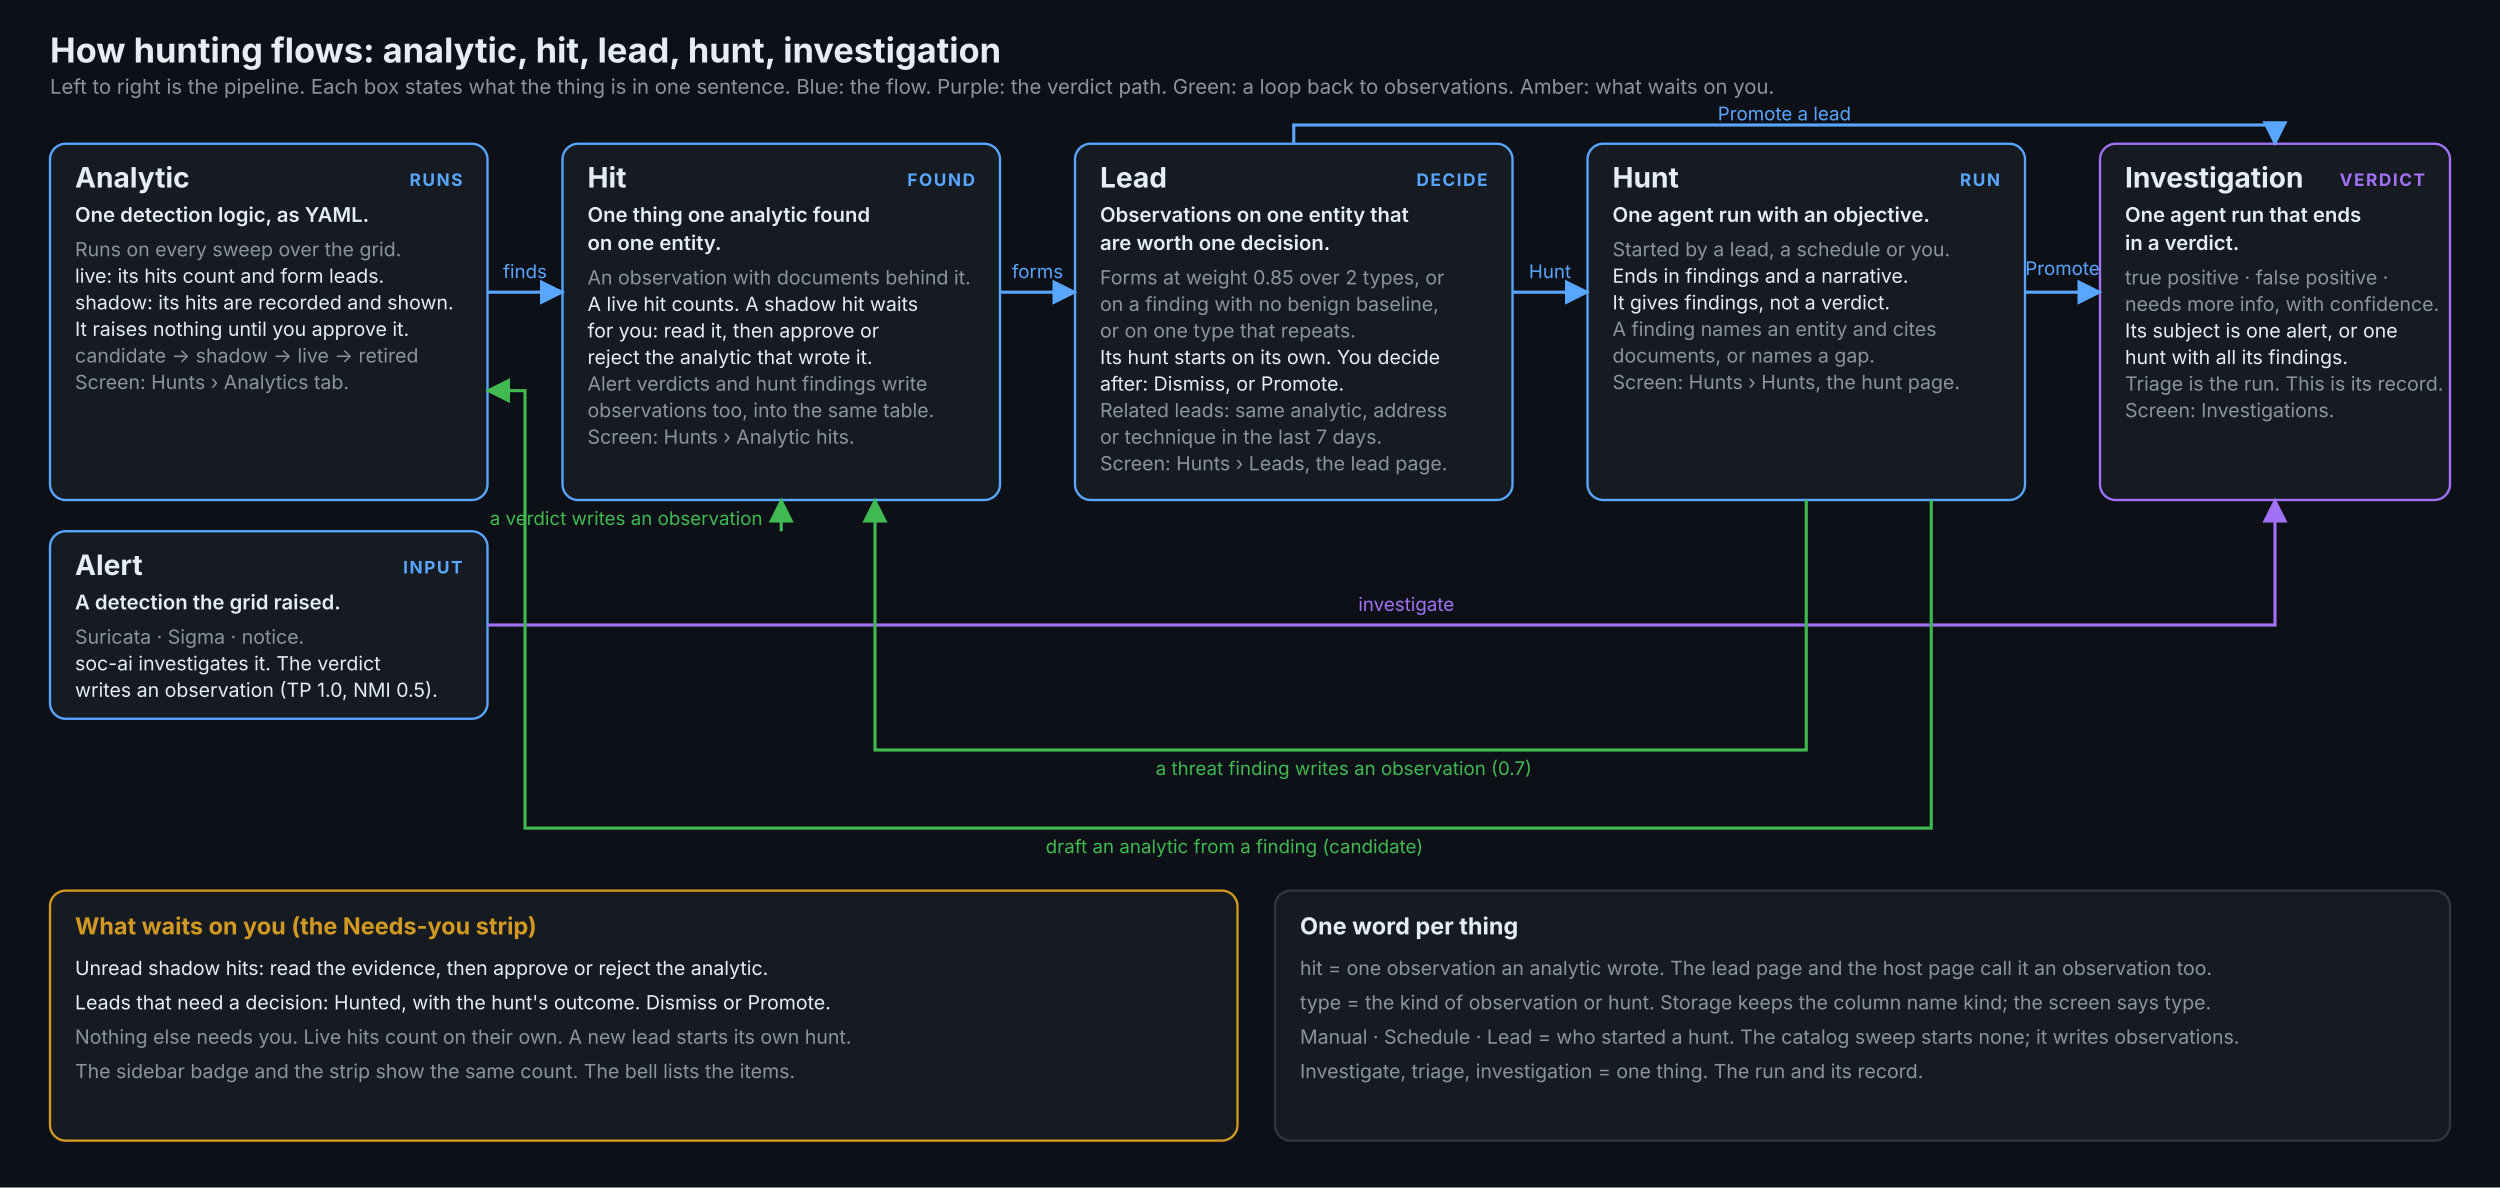
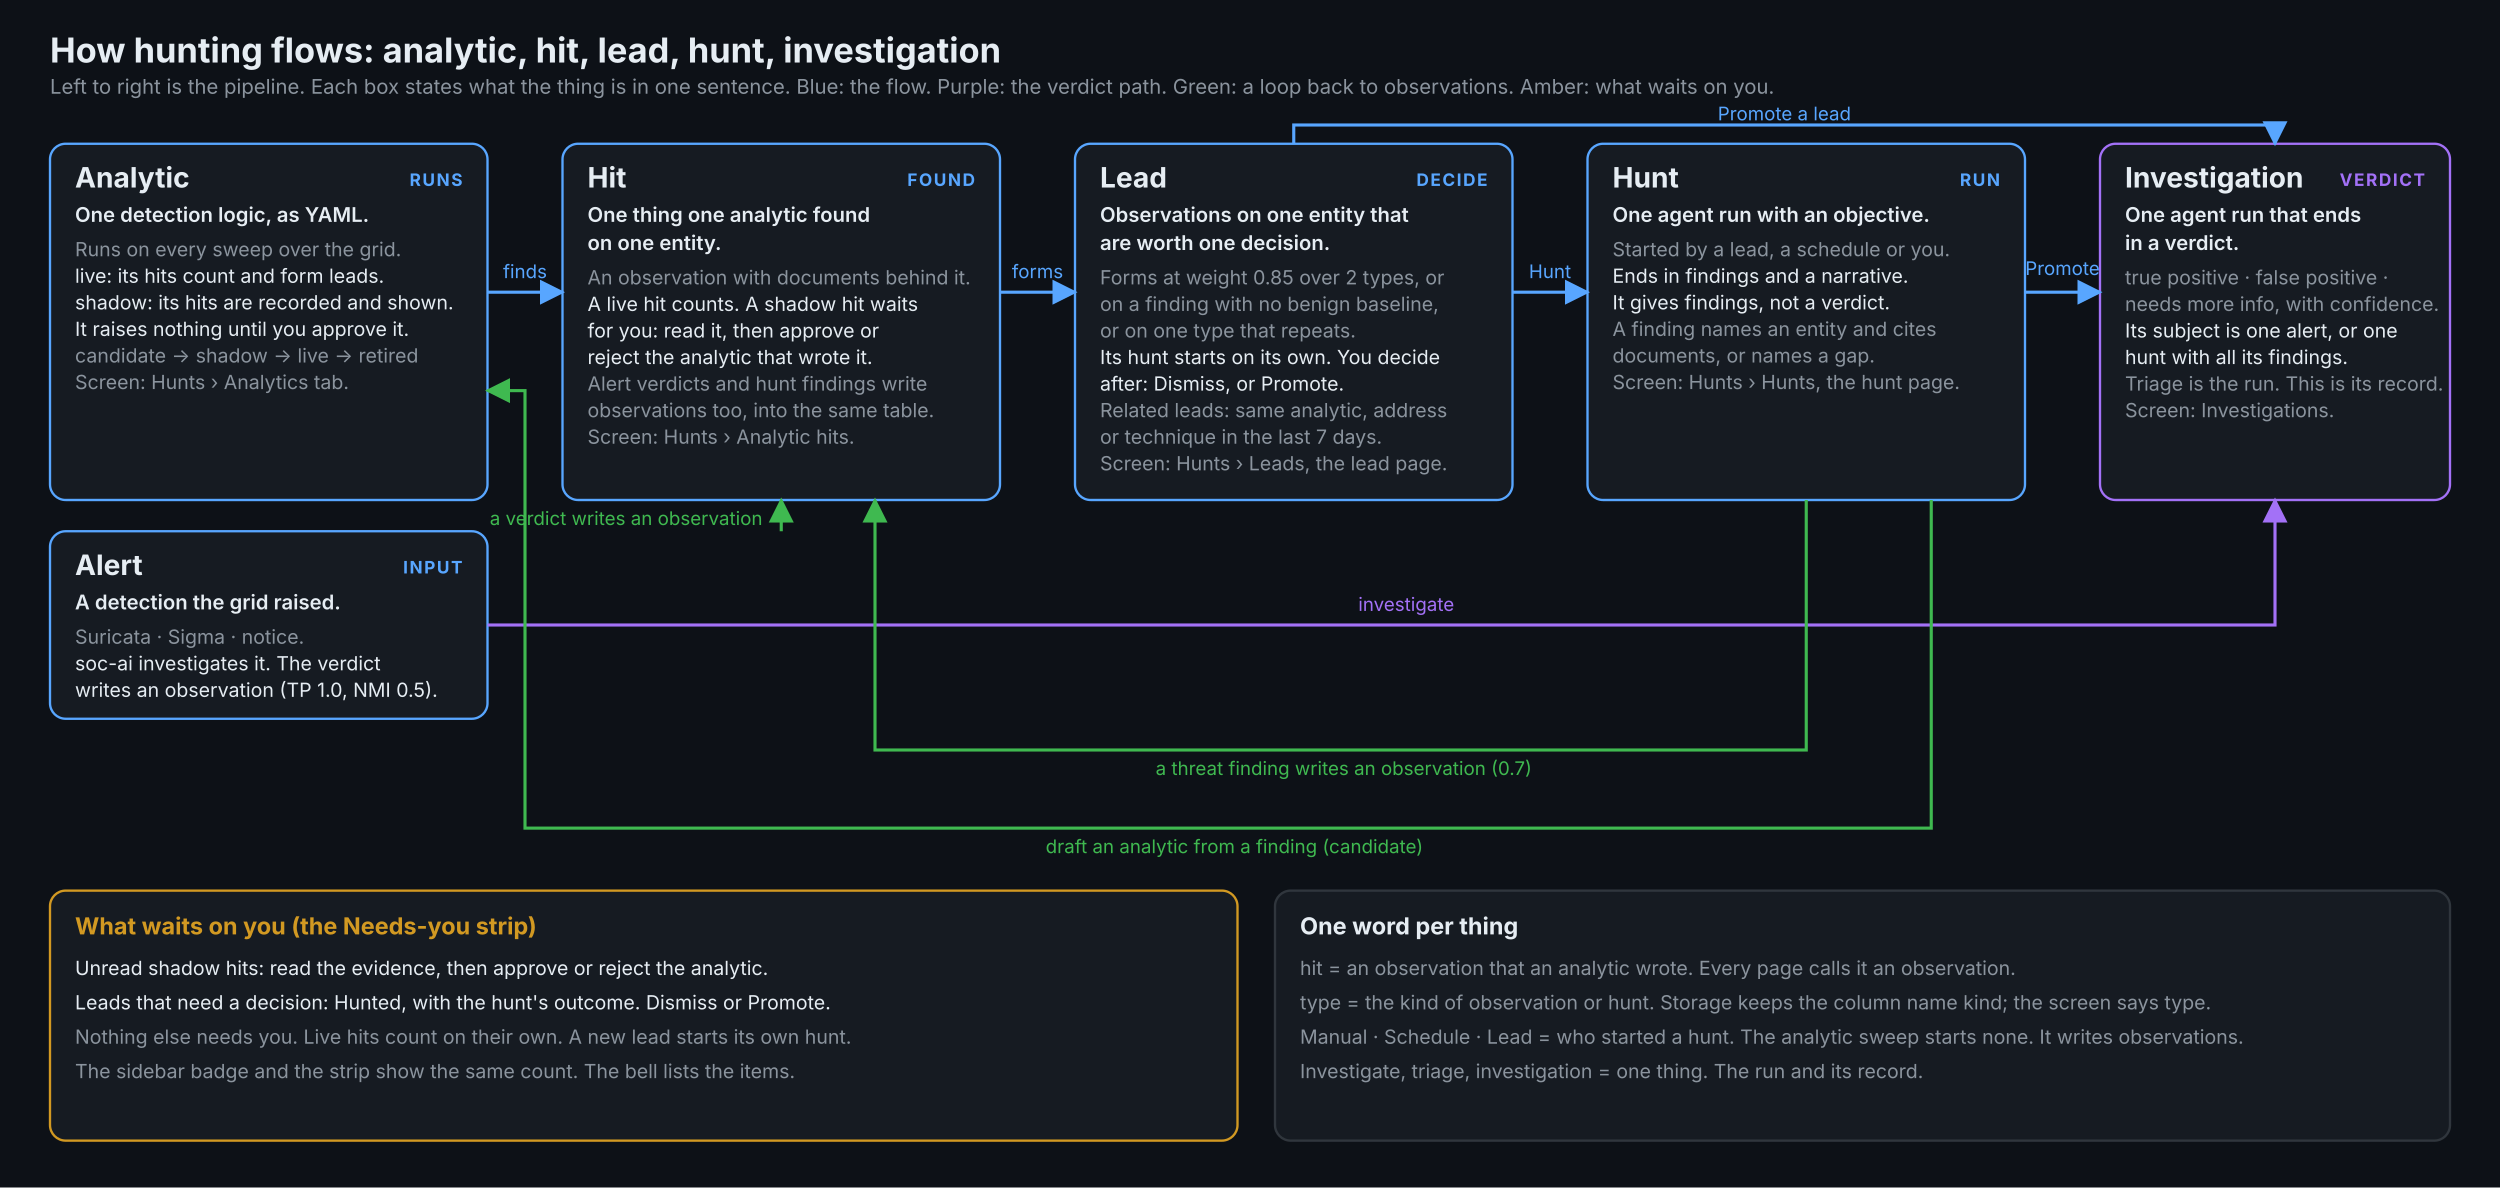
<svg xmlns="http://www.w3.org/2000/svg" width="1600" height="760" viewBox="0 0 1600 760" font-family="Inter, system-ui, -apple-system, Segoe UI, sans-serif">
  <defs>
    <marker id="arrow-blue" viewBox="0 0 10 10" refX="9" refY="5" markerWidth="8" markerHeight="8" orient="auto-start-reverse">
      <path d="M0,0 L10,5 L0,10 z" fill="#58a6ff" />
    </marker>
    <marker id="arrow-amber" viewBox="0 0 10 10" refX="9" refY="5" markerWidth="8" markerHeight="8" orient="auto-start-reverse">
      <path d="M0,0 L10,5 L0,10 z" fill="#d29922" />
    </marker>
    <marker id="arrow-green" viewBox="0 0 10 10" refX="9" refY="5" markerWidth="8" markerHeight="8" orient="auto-start-reverse">
      <path d="M0,0 L10,5 L0,10 z" fill="#3fb950" />
    </marker>
    <marker id="arrow-purple" viewBox="0 0 10 10" refX="9" refY="5" markerWidth="8" markerHeight="8" orient="auto-start-reverse">
      <path d="M0,0 L10,5 L0,10 z" fill="#a371f7" />
    </marker>
  </defs>
  <rect width="1600" height="760" fill="#0d1117" />
  <text x="32" y="40" font-size="22" font-weight="700" fill="#e6edf3">How hunting flows: analytic, hit, lead, hunt, investigation</text>
  <text x="32" y="60" font-size="13" fill="#8b949e">Left to right is the pipeline. Each box states what the thing is in one sentence. Blue: the flow. Purple: the verdict path. Green: a loop back to observations. Amber: what waits on you.</text>
  <rect x="32" y="92" width="280" height="228" rx="10" fill="#161b22" stroke="#58a6ff" stroke-width="1.5" />
  <text x="48" y="120" font-size="18" font-weight="700" fill="#e6edf3">Analytic</text>
  <text x="296" y="119" font-size="11" font-weight="700" fill="#58a6ff" text-anchor="end" letter-spacing="1">RUNS</text>
  <text x="48" y="142" font-size="13" font-weight="600" fill="#e6edf3">One detection logic, as YAML.</text>
  <text x="48" y="164" font-size="12.5" fill="#8b949e">Runs on every sweep over the grid.</text>
  <text x="48" y="181" font-size="12.5" fill="#e6edf3">live: its hits count and form leads.</text>
  <text x="48" y="198" font-size="12.5" fill="#e6edf3">shadow: its hits are recorded and shown.</text>
  <text x="48" y="215" font-size="12.5" fill="#e6edf3">It raises nothing until you approve it.</text>
  <text x="48" y="232" font-size="12.5" fill="#8b949e">candidate → shadow → live → retired</text>
  <text x="48" y="249" font-size="12.5" fill="#8b949e">Screen: Hunts › Analytics tab.</text>
  <rect x="360" y="92" width="280" height="228" rx="10" fill="#161b22" stroke="#58a6ff" stroke-width="1.5" />
  <text x="376" y="120" font-size="18" font-weight="700" fill="#e6edf3">Hit</text>
  <text x="624" y="119" font-size="11" font-weight="700" fill="#58a6ff" text-anchor="end" letter-spacing="1">FOUND</text>
  <text x="376" y="142" font-size="13" font-weight="600" fill="#e6edf3">One thing one analytic found</text>
  <text x="376" y="160" font-size="13" font-weight="600" fill="#e6edf3">on one entity.</text>
  <text x="376" y="182" font-size="12.5" fill="#8b949e">An observation with documents behind it.</text>
  <text x="376" y="199" font-size="12.5" fill="#e6edf3">A live hit counts. A shadow hit waits</text>
  <text x="376" y="216" font-size="12.5" fill="#e6edf3">for you: read it, then approve or</text>
  <text x="376" y="233" font-size="12.5" fill="#e6edf3">reject the analytic that wrote it.</text>
  <text x="376" y="250" font-size="12.5" fill="#8b949e">Alert verdicts and hunt findings write</text>
  <text x="376" y="267" font-size="12.5" fill="#8b949e">observations too, into the same table.</text>
  <text x="376" y="284" font-size="12.5" fill="#8b949e">Screen: Hunts › Analytic hits.</text>
  <rect x="688" y="92" width="280" height="228" rx="10" fill="#161b22" stroke="#58a6ff" stroke-width="1.5" />
  <text x="704" y="120" font-size="18" font-weight="700" fill="#e6edf3">Lead</text>
  <text x="952" y="119" font-size="11" font-weight="700" fill="#58a6ff" text-anchor="end" letter-spacing="1">DECIDE</text>
  <text x="704" y="142" font-size="13" font-weight="600" fill="#e6edf3">Observations on one entity that</text>
  <text x="704" y="160" font-size="13" font-weight="600" fill="#e6edf3">are worth one decision.</text>
  <text x="704" y="182" font-size="12.5" fill="#8b949e">Forms at weight 0.85 over 2 types, or</text>
  <text x="704" y="199" font-size="12.5" fill="#8b949e">on a finding with no benign baseline,</text>
  <text x="704" y="216" font-size="12.5" fill="#8b949e">or on one type that repeats.</text>
  <text x="704" y="233" font-size="12.5" fill="#e6edf3">Its hunt starts on its own. You decide</text>
  <text x="704" y="250" font-size="12.5" fill="#e6edf3">after: Dismiss, or Promote.</text>
  <text x="704" y="267" font-size="12.5" fill="#8b949e">Related leads: same analytic, address</text>
  <text x="704" y="284" font-size="12.5" fill="#8b949e">or technique in the last 7 days.</text>
  <text x="704" y="301" font-size="12.5" fill="#8b949e">Screen: Hunts › Leads, the lead page.</text>
  <rect x="1016" y="92" width="280" height="228" rx="10" fill="#161b22" stroke="#58a6ff" stroke-width="1.5" />
  <text x="1032" y="120" font-size="18" font-weight="700" fill="#e6edf3">Hunt</text>
  <text x="1280" y="119" font-size="11" font-weight="700" fill="#58a6ff" text-anchor="end" letter-spacing="1">RUN</text>
  <text x="1032" y="142" font-size="13" font-weight="600" fill="#e6edf3">One agent run with an objective.</text>
  <text x="1032" y="164" font-size="12.5" fill="#8b949e">Started by a lead, a schedule or you.</text>
  <text x="1032" y="181" font-size="12.5" fill="#e6edf3">Ends in findings and a narrative.</text>
  <text x="1032" y="198" font-size="12.5" fill="#e6edf3">It gives findings, not a verdict.</text>
  <text x="1032" y="215" font-size="12.5" fill="#8b949e">A finding names an entity and cites</text>
  <text x="1032" y="232" font-size="12.5" fill="#8b949e">documents, or names a gap.</text>
  <text x="1032" y="249" font-size="12.5" fill="#8b949e">Screen: Hunts › Hunts, the hunt page.</text>
  <rect x="1344" y="92" width="224" height="228" rx="10" fill="#161b22" stroke="#a371f7" stroke-width="1.5" />
  <text x="1360" y="120" font-size="18" font-weight="700" fill="#e6edf3">Investigation</text>
  <text x="1552" y="119" font-size="11" font-weight="700" fill="#a371f7" text-anchor="end" letter-spacing="1">VERDICT</text>
  <text x="1360" y="142" font-size="13" font-weight="600" fill="#e6edf3">One agent run that ends</text>
  <text x="1360" y="160" font-size="13" font-weight="600" fill="#e6edf3">in a verdict.</text>
  <text x="1360" y="182" font-size="12.5" fill="#8b949e">true positive · false positive ·</text>
  <text x="1360" y="199" font-size="12.5" fill="#8b949e">needs more info, with confidence.</text>
  <text x="1360" y="216" font-size="12.5" fill="#e6edf3">Its subject is one alert, or one</text>
  <text x="1360" y="233" font-size="12.5" fill="#e6edf3">hunt with all its findings.</text>
  <text x="1360" y="250" font-size="12.5" fill="#8b949e">Triage is the run. This is its record.</text>
  <text x="1360" y="267" font-size="12.5" fill="#8b949e">Screen: Investigations.</text>
  <path d="M 312,187 L 360,187" fill="none" stroke="#58a6ff" stroke-width="2" marker-end="url(#arrow-blue)" />
  <text x="336" y="178" font-size="12" fill="#58a6ff" text-anchor="middle">finds</text>
  <path d="M 640,187 L 688,187" fill="none" stroke="#58a6ff" stroke-width="2" marker-end="url(#arrow-blue)" />
  <text x="664" y="178" font-size="12" fill="#58a6ff" text-anchor="middle">forms</text>
  <path d="M 968,187 L 1016,187" fill="none" stroke="#58a6ff" stroke-width="2" marker-end="url(#arrow-blue)" />
  <text x="992" y="178" font-size="12" fill="#58a6ff" text-anchor="middle">Hunt</text>
  <path d="M 1296,187 L 1344,187" fill="none" stroke="#58a6ff" stroke-width="2" marker-end="url(#arrow-blue)" />
  <text x="1320" y="176" font-size="12" fill="#58a6ff" text-anchor="middle">Promote</text>
  <path d="M 828,92 L 828,80 L 1456,80 L 1456,92" fill="none" stroke="#58a6ff" stroke-width="2" marker-end="url(#arrow-blue)" />
  <text x="1142" y="77" font-size="12" fill="#58a6ff" text-anchor="middle">Promote a lead</text>
  <rect x="32" y="340" width="280" height="120" rx="10" fill="#161b22" stroke="#58a6ff" stroke-width="1.5" />
  <text x="48" y="368" font-size="18" font-weight="700" fill="#e6edf3">Alert</text>
  <text x="296" y="367" font-size="11" font-weight="700" fill="#58a6ff" text-anchor="end" letter-spacing="1">INPUT</text>
  <text x="48" y="390" font-size="13" font-weight="600" fill="#e6edf3">A detection the grid raised.</text>
  <text x="48" y="412" font-size="12.5" fill="#8b949e">Suricata · Sigma · notice.</text>
  <text x="48" y="429" font-size="12.5" fill="#e6edf3">soc-ai investigates it. The verdict</text>
  <text x="48" y="446" font-size="12.5" fill="#e6edf3">writes an observation (TP 1.0, NMI 0.5).</text>
  <path d="M 312,400 L 1456,400 L 1456,320" fill="none" stroke="#a371f7" stroke-width="2" marker-end="url(#arrow-purple)" />
  <text x="900" y="391" font-size="12" fill="#a371f7" text-anchor="middle">investigate</text>
  <path d="M 500,340 L 500,320" fill="none" stroke="#3fb950" stroke-width="2" marker-end="url(#arrow-green)" />
  <text x="488" y="336" font-size="12" fill="#3fb950" text-anchor="end">a verdict writes an observation</text>
  <path d="M 1156,320 L 1156,480 L 560,480 L 560,320" fill="none" stroke="#3fb950" stroke-width="2" marker-end="url(#arrow-green)" />
  <text x="860" y="496" font-size="12" fill="#3fb950" text-anchor="middle">a threat finding writes an observation (0.7)</text>
  <path d="M 1236,320 L 1236,530 L 336,530 L 336,250 L 312,250" fill="none" stroke="#3fb950" stroke-width="2" marker-end="url(#arrow-green)" />
  <text x="790" y="546" font-size="12" fill="#3fb950" text-anchor="middle">draft an analytic from a finding (candidate)</text>
  <rect x="32" y="570" width="760" height="160" rx="10" fill="#161b22" stroke="#d29922" stroke-width="1.5" />
  <text x="48" y="598" font-size="15" font-weight="700" fill="#d29922">What waits on you (the Needs-you strip)</text>
  <text x="48" y="624" font-size="12.5" fill="#e6edf3">Unread shadow hits: read the evidence, then approve or reject the analytic.</text>
  <text x="48" y="646" font-size="12.5" fill="#e6edf3">Leads that need a decision: Hunted, with the hunt's outcome. Dismiss or Promote.</text>
  <text x="48" y="668" font-size="12.5" fill="#8b949e">Nothing else needs you. Live hits count on their own. A new lead starts its own hunt.</text>
  <text x="48" y="690" font-size="12.5" fill="#8b949e">The sidebar badge and the strip show the same count. The bell lists the items.</text>
  <rect x="816" y="570" width="752" height="160" rx="10" fill="#161b22" stroke="#30363d" stroke-width="1.5" />
  <text x="832" y="598" font-size="15" font-weight="700" fill="#e6edf3">One word per thing</text>
-   <text x="832" y="624" font-size="12.5" fill="#8b949e">hit = one observation an analytic wrote. The lead page and the host page call it an observation too.</text>
+   <text x="832" y="624" font-size="12.5" fill="#8b949e">hit = an observation that an analytic wrote. Every page calls it an observation.</text>
  <text x="832" y="646" font-size="12.5" fill="#8b949e">type = the kind of observation or hunt. Storage keeps the column name kind; the screen says type.</text>
-   <text x="832" y="668" font-size="12.5" fill="#8b949e">Manual · Schedule · Lead = who started a hunt. The catalog sweep starts none; it writes observations.</text>
+   <text x="832" y="668" font-size="12.5" fill="#8b949e">Manual · Schedule · Lead = who started a hunt. The analytic sweep starts none. It writes observations.</text>
  <text x="832" y="690" font-size="12.5" fill="#8b949e">Investigate, triage, investigation = one thing. The run and its record.</text>
</svg>
